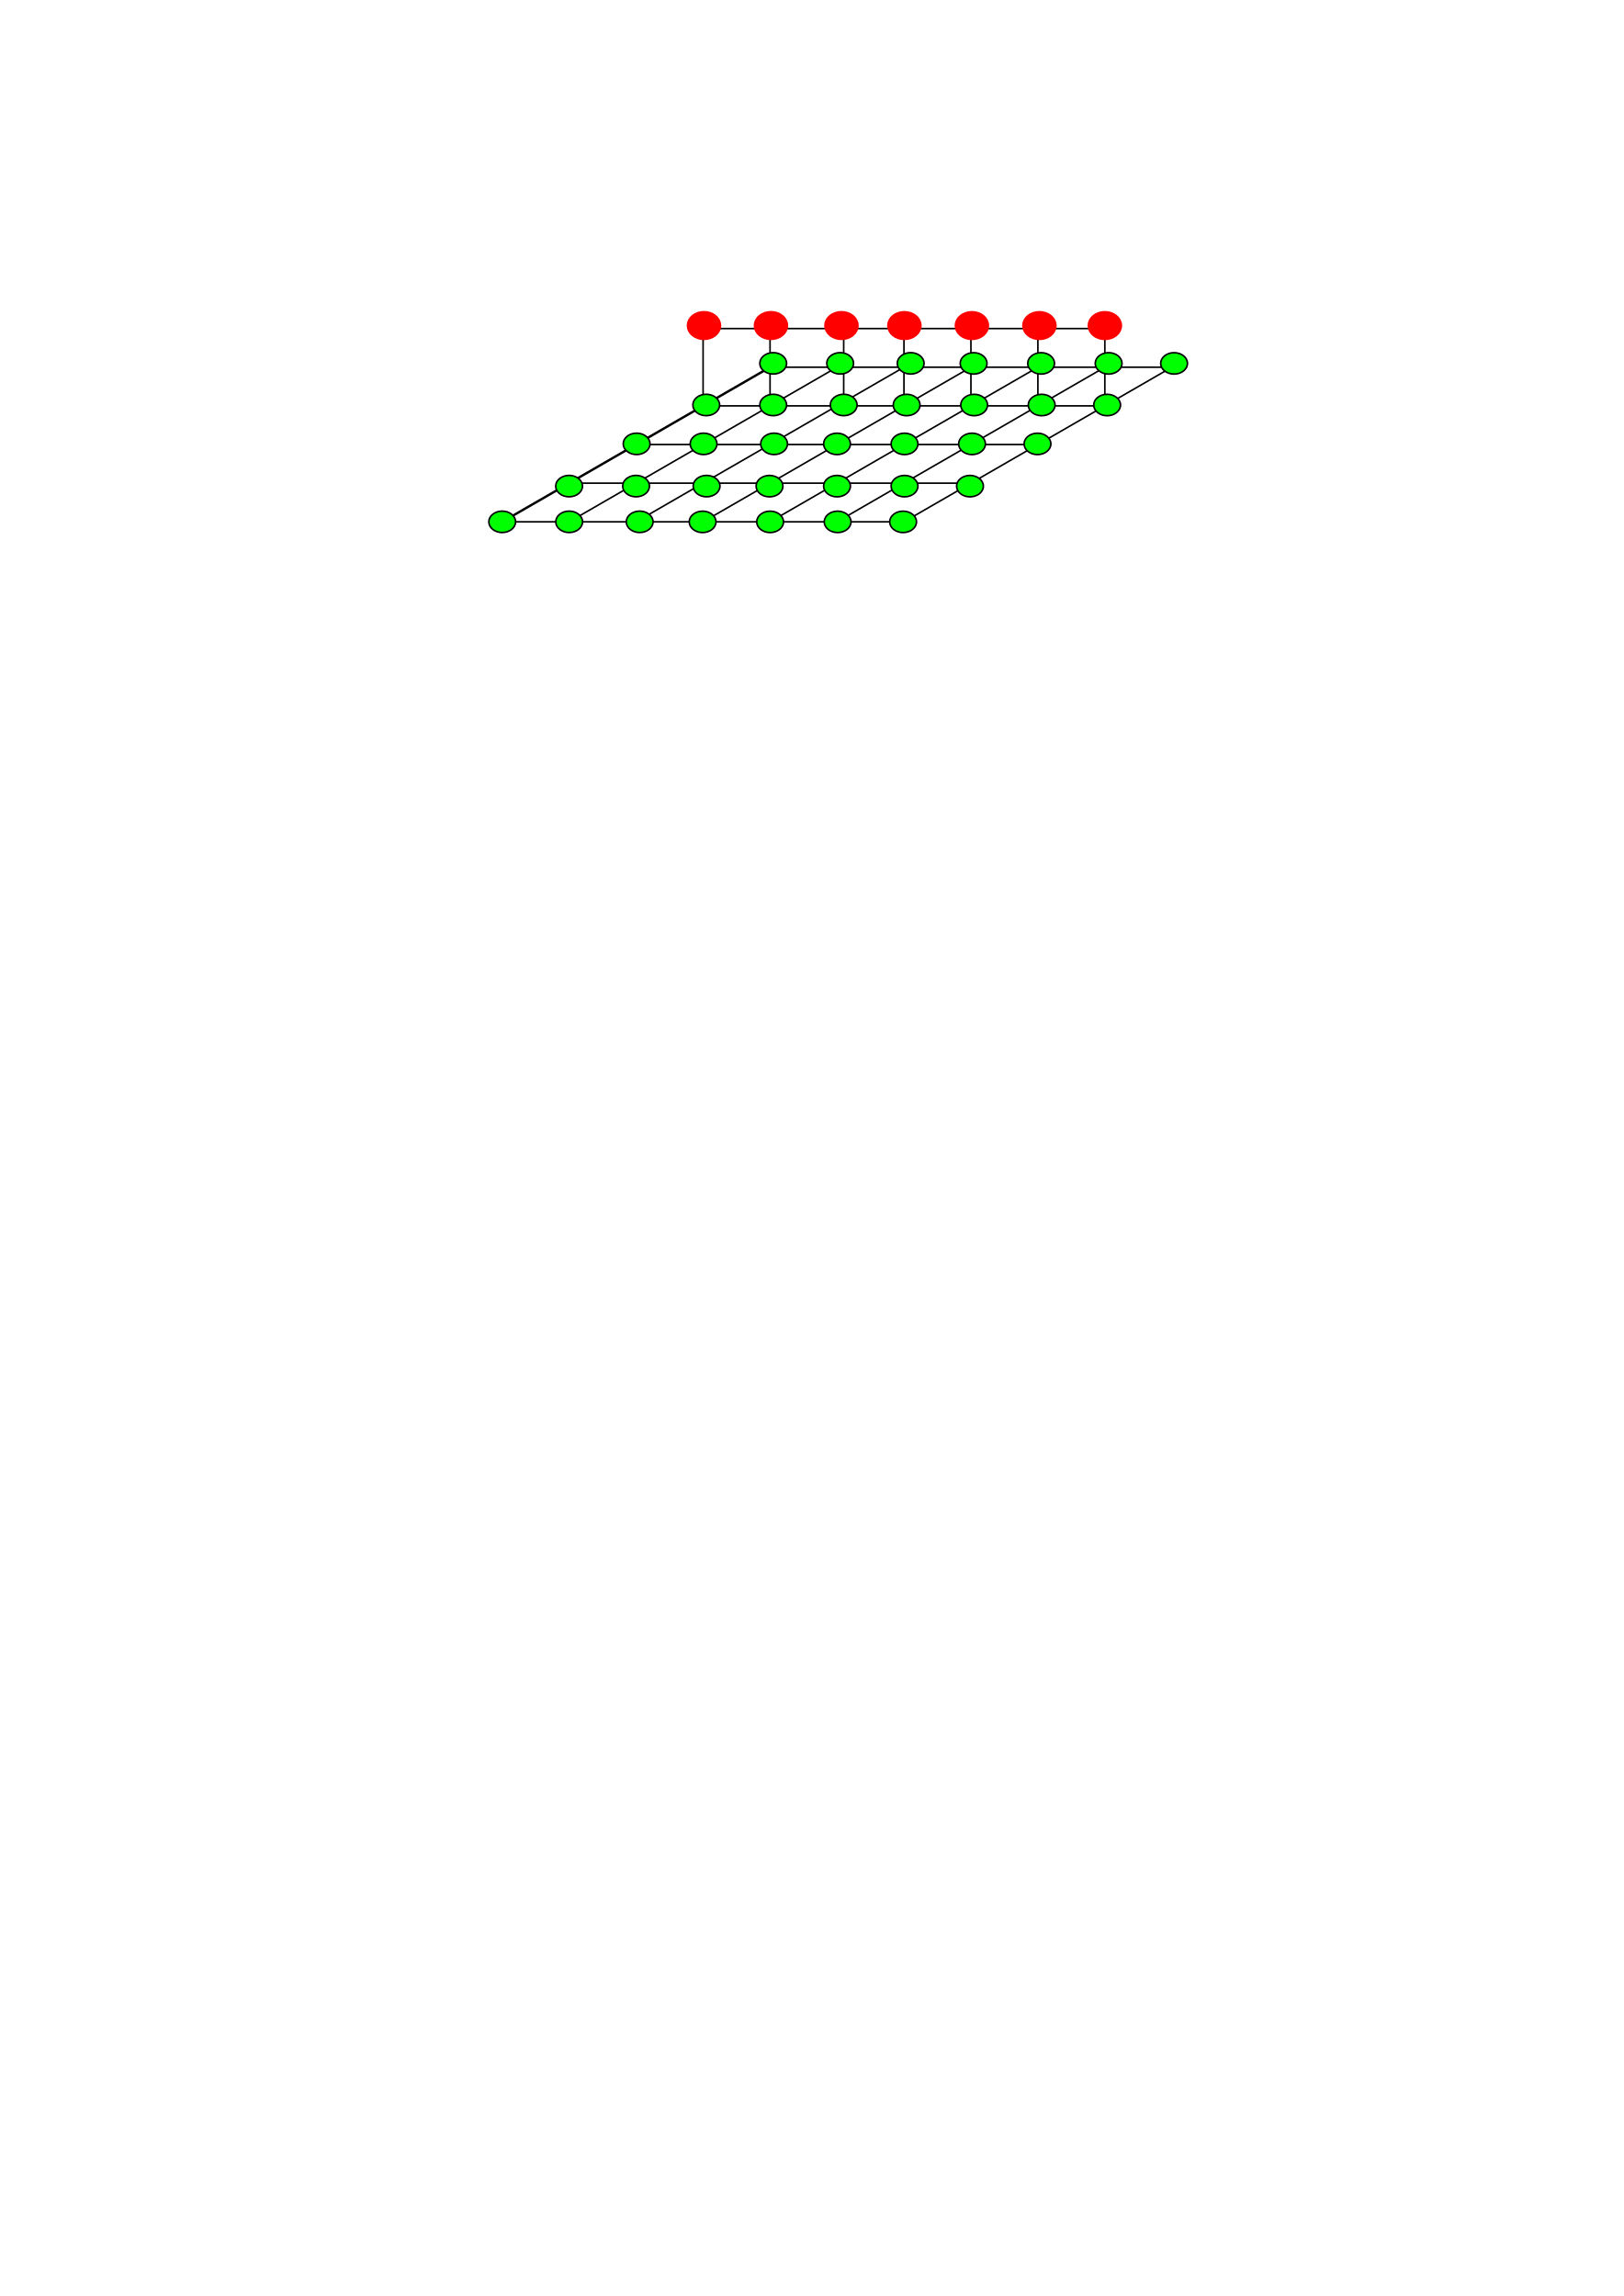
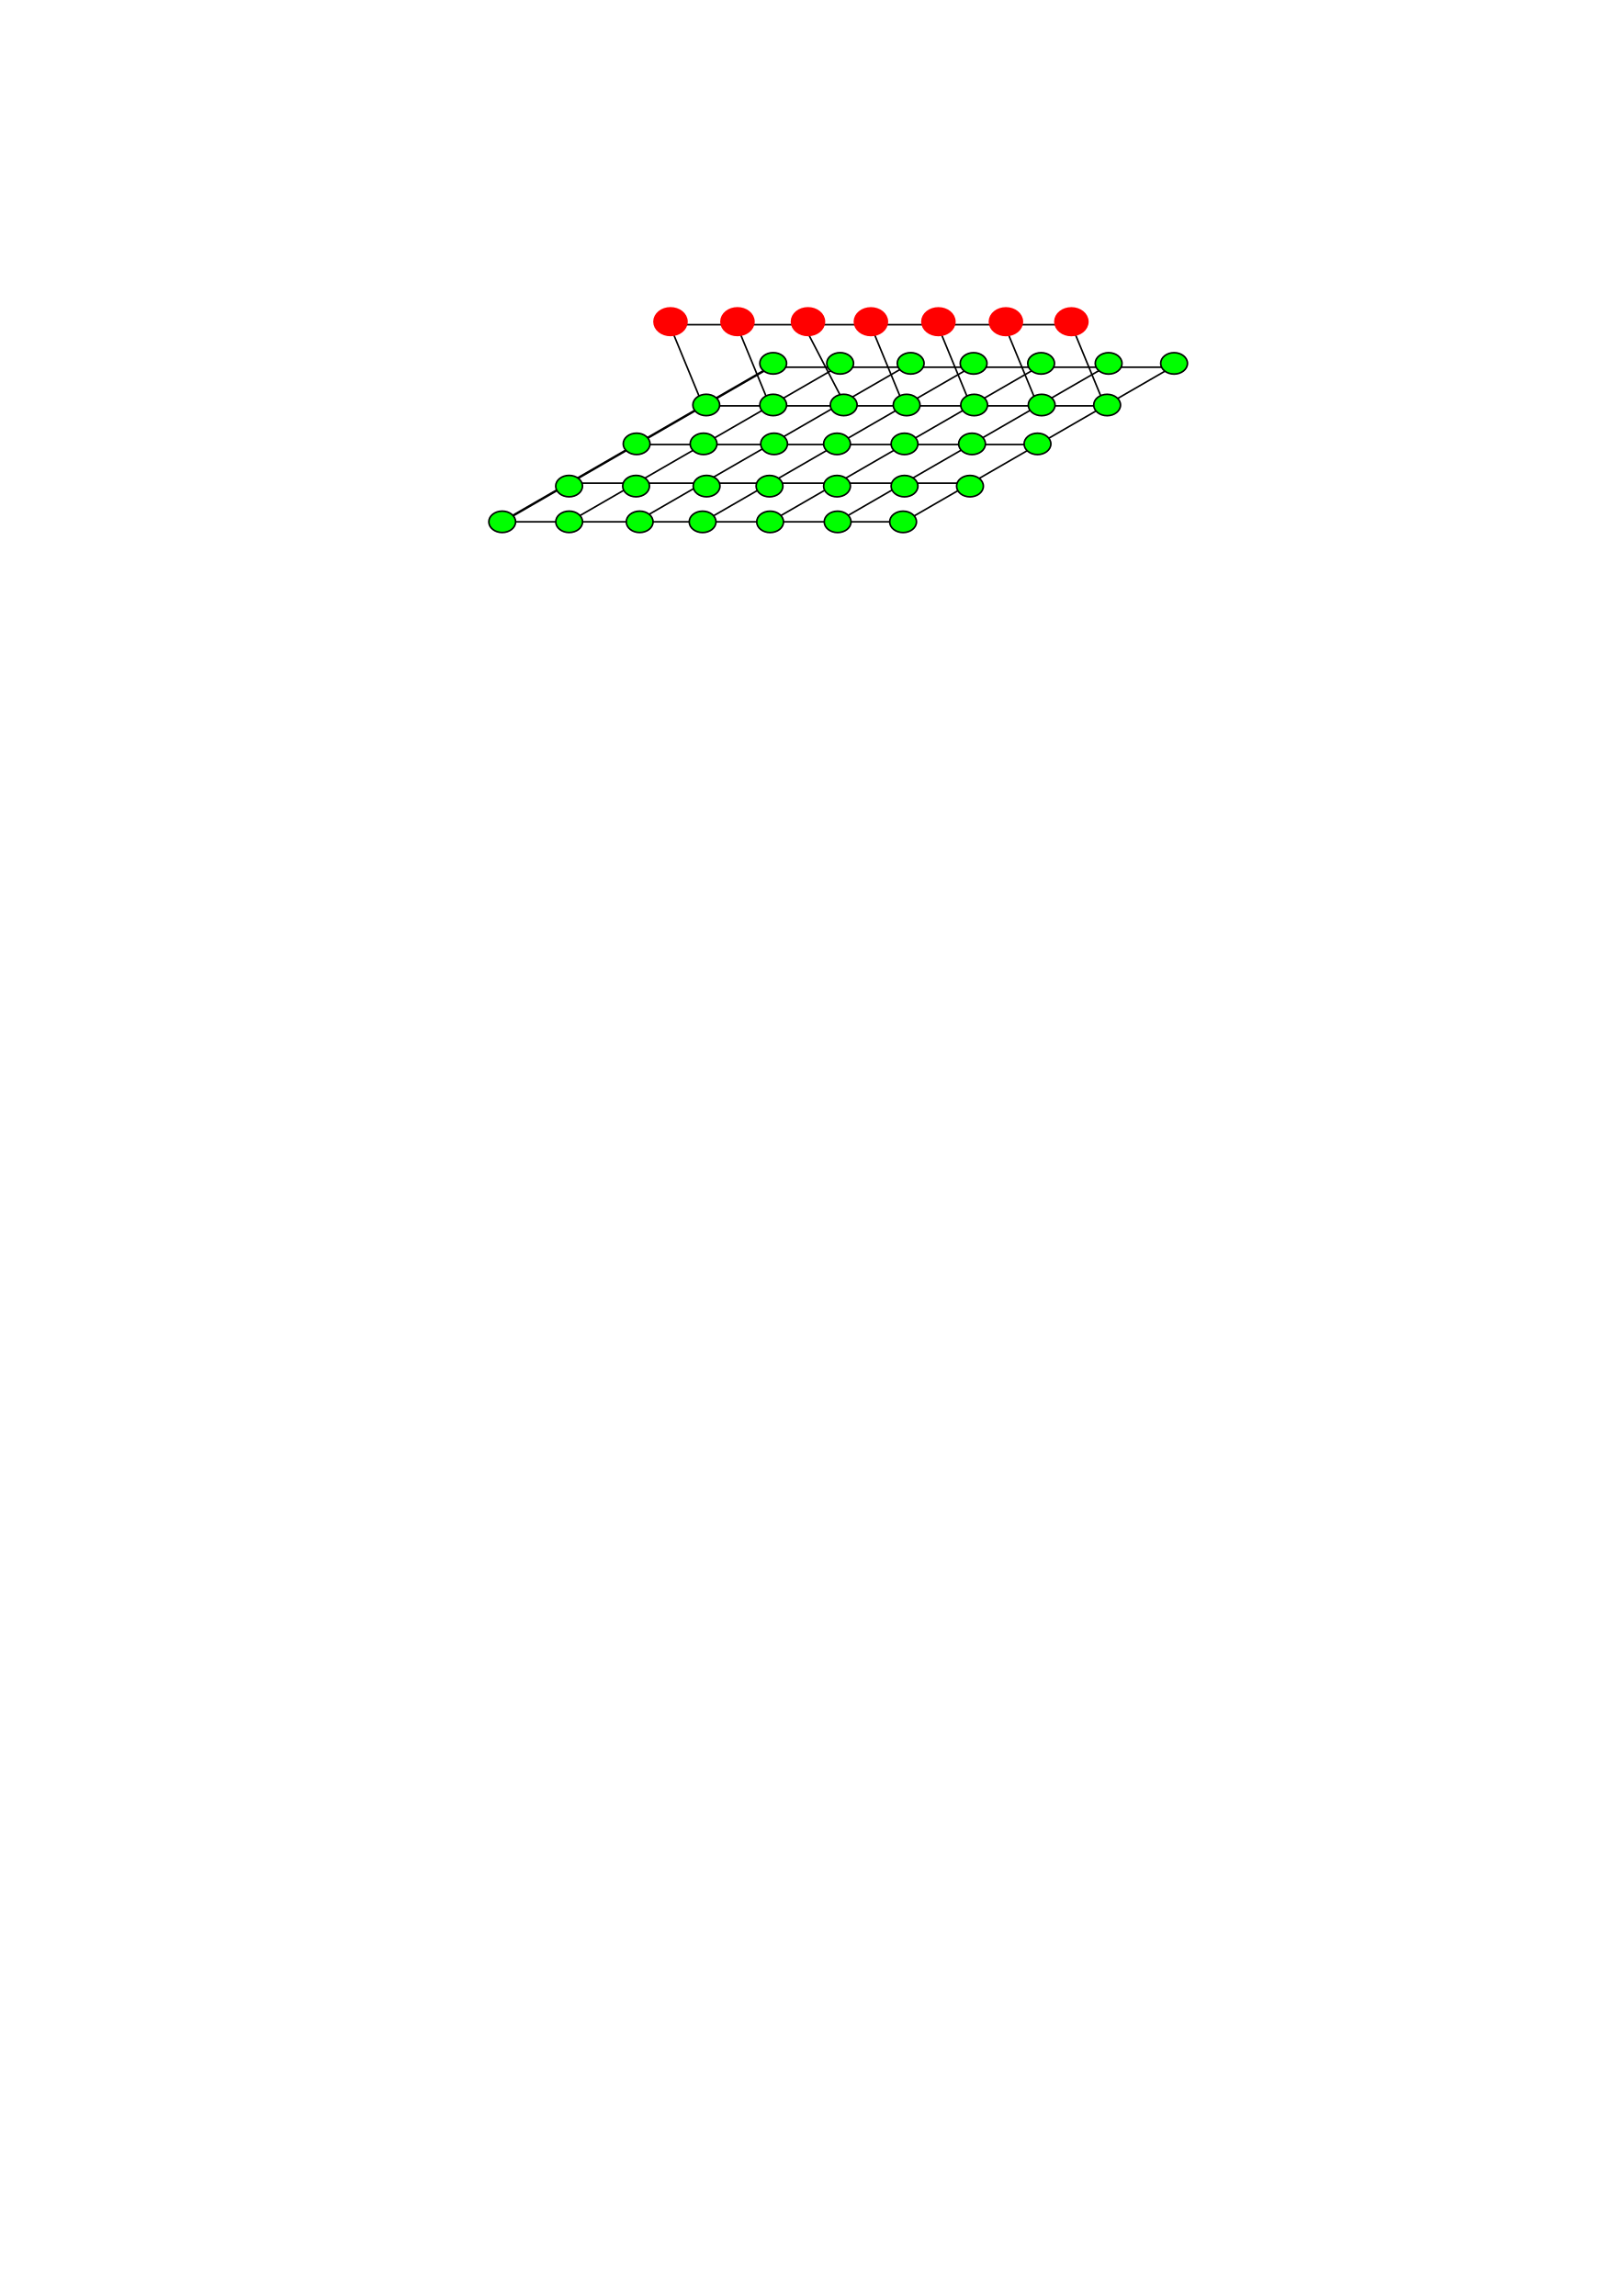
<svg xmlns="http://www.w3.org/2000/svg" width="210mm" height="297mm" viewBox="0 0 210 297" version="1.1" id="svg1">
  <defs id="defs1" />
  <g id="layer3">
    <path style="fill:#1a1a1a;stroke:#000000;stroke-width:0.306;stroke-opacity:1;stroke-dasharray:none" d="M 64.952,67.5 100.459,47" id="path2" />
    <path style="fill:#00ff00;stroke:#000000;stroke-width:0.206;stroke-dasharray:none;stroke-opacity:1" d="M 151.554,47.5 H 99.593" id="path3" />
    <path style="fill:#00ff00;stroke:#000000;stroke-width:0.206;stroke-dasharray:none;stroke-opacity:1" d="M 116.913,67.5 151.554,47.5" id="path4" />
    <path style="fill:#00ff00;stroke:#000000;stroke-width:0.206;stroke-dasharray:none;stroke-opacity:1" d="M 142.894,52.5 H 90.933" id="path5" />
    <path style="fill:#00ff00;stroke:#000000;stroke-width:0.206;stroke-dasharray:none;stroke-opacity:1" d="M 134.234,57.5 H 82.272" id="path6" />
    <path style="fill:#00ff00;stroke:#000000;stroke-width:0.206;stroke-dasharray:none;stroke-opacity:1" d="M 73.612,62.5 H 125.574" id="path7" />
    <path style="fill:#00ff00;stroke:#000000;stroke-width:0.206;stroke-dasharray:none;stroke-opacity:1" d="M 116.913,67.5 H 64.952" id="path8" />
    <path style="fill:#00ff00;stroke:#000000;stroke-width:0.206;stroke-dasharray:none;stroke-opacity:1" d="M 108.253,67.5 143.76,47" id="path9" />
    <path style="fill:#00ff00;stroke:#000000;stroke-width:0.206;stroke-dasharray:none;stroke-opacity:1" d="M 134.234,47.5 98.727,68" id="path10" />
    <path style="fill:#00ff00;stroke:#000000;stroke-width:0.206;stroke-dasharray:none;stroke-opacity:1" d="M 90.933,67.5 125.574,47.5" id="path11" />
    <path style="fill:#00ff00;stroke:#000000;stroke-width:0.206;stroke-dasharray:none;stroke-opacity:1" d="M 117.779,47 83.138,67" id="path12" />
    <path style="fill:#00ff00;stroke:#000000;stroke-width:0.206;stroke-dasharray:none;stroke-opacity:1" d="M 108.253,47.5 73.612,67.5" id="path13" />
-     <path style="fill:#00ff00;stroke:#000000;stroke-width:0.206;stroke-dasharray:none;stroke-opacity:1" d="M 142.894,42.5 H 90.933" id="path14" />
-     <path style="fill:#00ff00;stroke:#000000;stroke-width:0.206;stroke-dasharray:none;stroke-opacity:1" d="M 90.933,52.5 V 42.5" id="path15" />
-     <path style="fill:#00ff00;stroke:#000000;stroke-width:0.206;stroke-dasharray:none;stroke-opacity:1" d="M 99.593,52.5 V 42.5" id="path16" />
-     <path style="fill:#00ff00;stroke:#000000;stroke-width:0.206;stroke-dasharray:none;stroke-opacity:1" d="M 109.119,52 V 42" id="path17" />
-     <path style="fill:#00ff00;stroke:#000000;stroke-width:0.206;stroke-dasharray:none;stroke-opacity:1" d="M 116.913,52.5 V 42.5" id="path18" />
-     <path style="fill:#00ff00;stroke:#000000;stroke-width:0.206;stroke-dasharray:none;stroke-opacity:1" d="M 125.574,52.5 V 42.5" id="path19" />
-     <path style="fill:#00ff00;stroke:#000000;stroke-width:0.206;stroke-dasharray:none;stroke-opacity:1" d="M 134.234,52.5 V 42.5" id="path20" />
-     <path style="fill:#00ff00;stroke:#000000;stroke-width:0.206;stroke-dasharray:none;stroke-opacity:1" d="M 142.894,52.5 V 42.5" id="path21" />
+     <path style="fill:#00ff00;stroke:#000000;stroke-width:0.206;stroke-dasharray:none;stroke-opacity:1" d="M 138.564,42 H 86.603" id="path14" />
+     <path style="fill:#00ff00;stroke:#000000;stroke-width:0.206;stroke-dasharray:none;stroke-opacity:1" d="M 90.933,52.5 86.603,42" id="path15" />
+     <path style="fill:#00ff00;stroke:#000000;stroke-width:0.206;stroke-dasharray:none;stroke-opacity:1" d="M 99.593,52.5 95.263,42" id="path16" />
+     <path style="fill:#00ff00;stroke:#000000;stroke-width:0.206;stroke-dasharray:none;stroke-opacity:1" d="m 109.119,52 -5.196,-10" id="path17" />
+     <path style="fill:#00ff00;stroke:#000000;stroke-width:0.206;stroke-dasharray:none;stroke-opacity:1" d="M 116.913,52.5 112.583,42" id="path18" />
+     <path style="fill:#00ff00;stroke:#000000;stroke-width:0.206;stroke-dasharray:none;stroke-opacity:1" d="M 125.574,52.5 121.244,42" id="path19" />
+     <path style="fill:#00ff00;stroke:#000000;stroke-width:0.206;stroke-dasharray:none;stroke-opacity:1" d="M 134.234,52.5 129.904,42" id="path20" />
+     <path style="fill:#00ff00;stroke:#000000;stroke-width:0.206;stroke-dasharray:none;stroke-opacity:1" d="M 142.894,52.5 138.564,42" id="path21" />
  </g>
  <g id="layer1">
    <ellipse style="fill:#00ff00;stroke:#000000;stroke-width:0.206;stroke-dasharray:none" id="path1" cx="64.952" cy="67.5" rx="1.732" ry="1.385" />
    <ellipse style="fill:#00ff00;stroke:#000000;stroke-width:0.206;stroke-dasharray:none" id="path1-6" cx="73.612" cy="67.5" rx="1.732" ry="1.385" />
    <ellipse style="fill:#00ff00;stroke:#000000;stroke-width:0.206;stroke-dasharray:none" id="path1-6-2" cx="82.731" cy="67.5" rx="1.732" ry="1.385" />
    <ellipse style="fill:#00ff00;stroke:#000000;stroke-width:0.206;stroke-dasharray:none" id="path1-6-0" cx="90.87" cy="67.505" rx="1.732" ry="1.385" />
    <ellipse style="fill:#00ff00;stroke:#000000;stroke-width:0.206;stroke-dasharray:none" id="path1-6-6" cx="99.602" cy="67.505" rx="1.732" ry="1.385" />
    <ellipse style="fill:#00ff00;stroke:#000000;stroke-width:0.206;stroke-dasharray:none" id="path1-6-3" cx="108.333" cy="67.505" rx="1.732" ry="1.385" />
    <ellipse style="fill:#00ff00;stroke:#000000;stroke-width:0.206;stroke-dasharray:none" id="path1-6-1" cx="116.8" cy="67.505" rx="1.732" ry="1.385" />
    <ellipse style="fill:#00ff00;stroke:#000000;stroke-width:0.206;stroke-dasharray:none" id="path1-4" cx="73.603" cy="62.88" rx="1.732" ry="1.385" />
    <ellipse style="fill:#00ff00;stroke:#000000;stroke-width:0.206;stroke-dasharray:none" id="path1-6-61" cx="82.264" cy="62.88" rx="1.732" ry="1.385" />
    <ellipse style="fill:#00ff00;stroke:#000000;stroke-width:0.206;stroke-dasharray:none" id="path1-6-2-8" cx="91.383" cy="62.88" rx="1.732" ry="1.385" />
    <ellipse style="fill:#00ff00;stroke:#000000;stroke-width:0.206;stroke-dasharray:none" id="path1-6-0-7" cx="99.522" cy="62.885" rx="1.732" ry="1.385" />
    <ellipse style="fill:#00ff00;stroke:#000000;stroke-width:0.206;stroke-dasharray:none" id="path1-6-6-7" cx="108.253" cy="62.885" rx="1.732" ry="1.385" />
    <ellipse style="fill:#00ff00;stroke:#000000;stroke-width:0.206;stroke-dasharray:none" id="path1-6-3-7" cx="116.984" cy="62.885" rx="1.732" ry="1.385" />
    <ellipse style="fill:#00ff00;stroke:#000000;stroke-width:0.206;stroke-dasharray:none" id="path1-6-1-7" cx="125.451" cy="62.885" rx="1.732" ry="1.385" />
    <ellipse style="fill:#00ff00;stroke:#000000;stroke-width:0.206;stroke-dasharray:none" id="path1-62" cx="82.335" cy="57.415" rx="1.732" ry="1.385" />
    <ellipse style="fill:#00ff00;stroke:#000000;stroke-width:0.206;stroke-dasharray:none" id="path1-6-5" cx="90.995" cy="57.415" rx="1.732" ry="1.385" />
    <ellipse style="fill:#00ff00;stroke:#000000;stroke-width:0.206;stroke-dasharray:none" id="path1-6-2-1" cx="100.114" cy="57.415" rx="1.732" ry="1.385" />
    <ellipse style="fill:#00ff00;stroke:#000000;stroke-width:0.206;stroke-dasharray:none" id="path1-6-0-75" cx="108.253" cy="57.42" rx="1.732" ry="1.385" />
    <ellipse style="fill:#00ff00;stroke:#000000;stroke-width:0.206;stroke-dasharray:none" id="path1-6-6-9" cx="116.984" cy="57.42" rx="1.732" ry="1.385" />
    <ellipse style="fill:#00ff00;stroke:#000000;stroke-width:0.206;stroke-dasharray:none" id="path1-6-3-4" cx="125.716" cy="57.42" rx="1.732" ry="1.385" />
    <ellipse style="fill:#00ff00;stroke:#000000;stroke-width:0.206;stroke-dasharray:none" id="path1-6-1-5" cx="134.182" cy="57.42" rx="1.732" ry="1.385" />
    <ellipse style="fill:#00ff00;stroke:#000000;stroke-width:0.206;stroke-dasharray:none" id="path1-46" cx="91.34" cy="52.385" rx="1.732" ry="1.385" />
    <ellipse style="fill:#00ff00;stroke:#000000;stroke-width:0.206;stroke-dasharray:none" id="path1-6-7" cx="100" cy="52.385" rx="1.732" ry="1.385" />
    <ellipse style="fill:#00ff00;stroke:#000000;stroke-width:0.206;stroke-dasharray:none" id="path1-6-2-5" cx="109.119" cy="52.385" rx="1.732" ry="1.385" />
    <ellipse style="fill:#00ff00;stroke:#000000;stroke-width:0.206;stroke-dasharray:none" id="path1-6-0-5" cx="117.258" cy="52.39" rx="1.732" ry="1.385" />
    <ellipse style="fill:#00ff00;stroke:#000000;stroke-width:0.206;stroke-dasharray:none" id="path1-6-6-4" cx="125.99" cy="52.39" rx="1.732" ry="1.385" />
    <ellipse style="fill:#00ff00;stroke:#000000;stroke-width:0.206;stroke-dasharray:none" id="path1-6-3-6" cx="134.721" cy="52.39" rx="1.732" ry="1.385" />
    <ellipse style="fill:#00ff00;stroke:#000000;stroke-width:0.206;stroke-dasharray:none" id="path1-6-1-2" cx="143.188" cy="52.39" rx="1.732" ry="1.385" />
    <ellipse style="fill:#00ff00;stroke:#000000;stroke-width:0.206;stroke-dasharray:none" id="path1-9" cx="100" cy="47" rx="1.732" ry="1.385" />
    <ellipse style="fill:#00ff00;stroke:#000000;stroke-width:0.206;stroke-dasharray:none" id="path1-6-06" cx="108.66" cy="47" rx="1.732" ry="1.385" />
    <ellipse style="fill:#00ff00;stroke:#000000;stroke-width:0.206;stroke-dasharray:none" id="path1-6-2-6" cx="117.779" cy="47" rx="1.732" ry="1.385" />
    <ellipse style="fill:#00ff00;stroke:#000000;stroke-width:0.206;stroke-dasharray:none" id="path1-6-0-9" cx="125.919" cy="47.005" rx="1.732" ry="1.385" />
    <ellipse style="fill:#00ff00;stroke:#000000;stroke-width:0.206;stroke-dasharray:none" id="path1-6-6-99" cx="134.65" cy="47.005" rx="1.732" ry="1.385" />
    <ellipse style="fill:#00ff00;stroke:#000000;stroke-width:0.206;stroke-dasharray:none" id="path1-6-3-48" cx="143.381" cy="47.005" rx="1.732" ry="1.385" />
    <ellipse style="fill:#00ff00;stroke:#000000;stroke-width:0.206;stroke-dasharray:none" id="path1-6-1-1" cx="151.848" cy="47.005" rx="1.732" ry="1.385" />
  </g>
  <g id="layer2">
-     <ellipse style="fill:#ff0000;stroke:#ff0000;stroke-width:1.006;stroke-opacity:1" id="path1-7" cx="91.046" cy="42.11" rx="1.732" ry="1.385" />
-     <ellipse style="fill:#ff0000;stroke:#ff0000;stroke-width:1.006;stroke-opacity:1" id="path1-6-34" cx="99.707" cy="42.11" rx="1.732" ry="1.385" />
-     <ellipse style="fill:#ff0000;stroke:#ff0000;stroke-width:1.006;stroke-opacity:1" id="path1-6-2-12" cx="108.826" cy="42.11" rx="1.732" ry="1.385" />
-     <ellipse style="fill:#ff0000;stroke:#ff0000;stroke-width:1.006;stroke-opacity:1" id="path1-6-0-77" cx="116.965" cy="42.115" rx="1.732" ry="1.385" />
-     <ellipse style="fill:#ff0000;stroke:#ff0000;stroke-width:1.006;stroke-opacity:1" id="path1-6-6-78" cx="125.696" cy="42.115" rx="1.732" ry="1.385" />
-     <ellipse style="fill:#ff0000;stroke:#ff0000;stroke-width:1.006;stroke-opacity:1" id="path1-6-3-79" cx="134.428" cy="42.115" rx="1.732" ry="1.385" />
-     <ellipse style="fill:#ff0000;stroke:#ff0000;stroke-width:1.006;stroke-opacity:1" id="path1-6-1-6" cx="142.894" cy="42.115" rx="1.732" ry="1.385" />
+     <ellipse style="fill:#ff0000;stroke:#ff0000;stroke-width:1.006;stroke-opacity:1" id="path1-7" cx="86.716" cy="41.61" rx="1.732" ry="1.385" />
+     <ellipse style="fill:#ff0000;stroke:#ff0000;stroke-width:1.006;stroke-opacity:1" id="path1-6-34" cx="95.377" cy="41.61" rx="1.732" ry="1.385" />
+     <ellipse style="fill:#ff0000;stroke:#ff0000;stroke-width:1.006;stroke-opacity:1" id="path1-6-2-12" cx="104.496" cy="41.61" rx="1.732" ry="1.385" />
+     <ellipse style="fill:#ff0000;stroke:#ff0000;stroke-width:1.006;stroke-opacity:1" id="path1-6-0-77" cx="112.635" cy="41.615" rx="1.732" ry="1.385" />
+     <ellipse style="fill:#ff0000;stroke:#ff0000;stroke-width:1.006;stroke-opacity:1" id="path1-6-6-78" cx="121.366" cy="41.615" rx="1.732" ry="1.385" />
+     <ellipse style="fill:#ff0000;stroke:#ff0000;stroke-width:1.006;stroke-opacity:1" id="path1-6-3-79" cx="130.097" cy="41.615" rx="1.732" ry="1.385" />
+     <ellipse style="fill:#ff0000;stroke:#ff0000;stroke-width:1.006;stroke-opacity:1" id="path1-6-1-6" cx="138.564" cy="41.615" rx="1.732" ry="1.385" />
  </g>
</svg>
